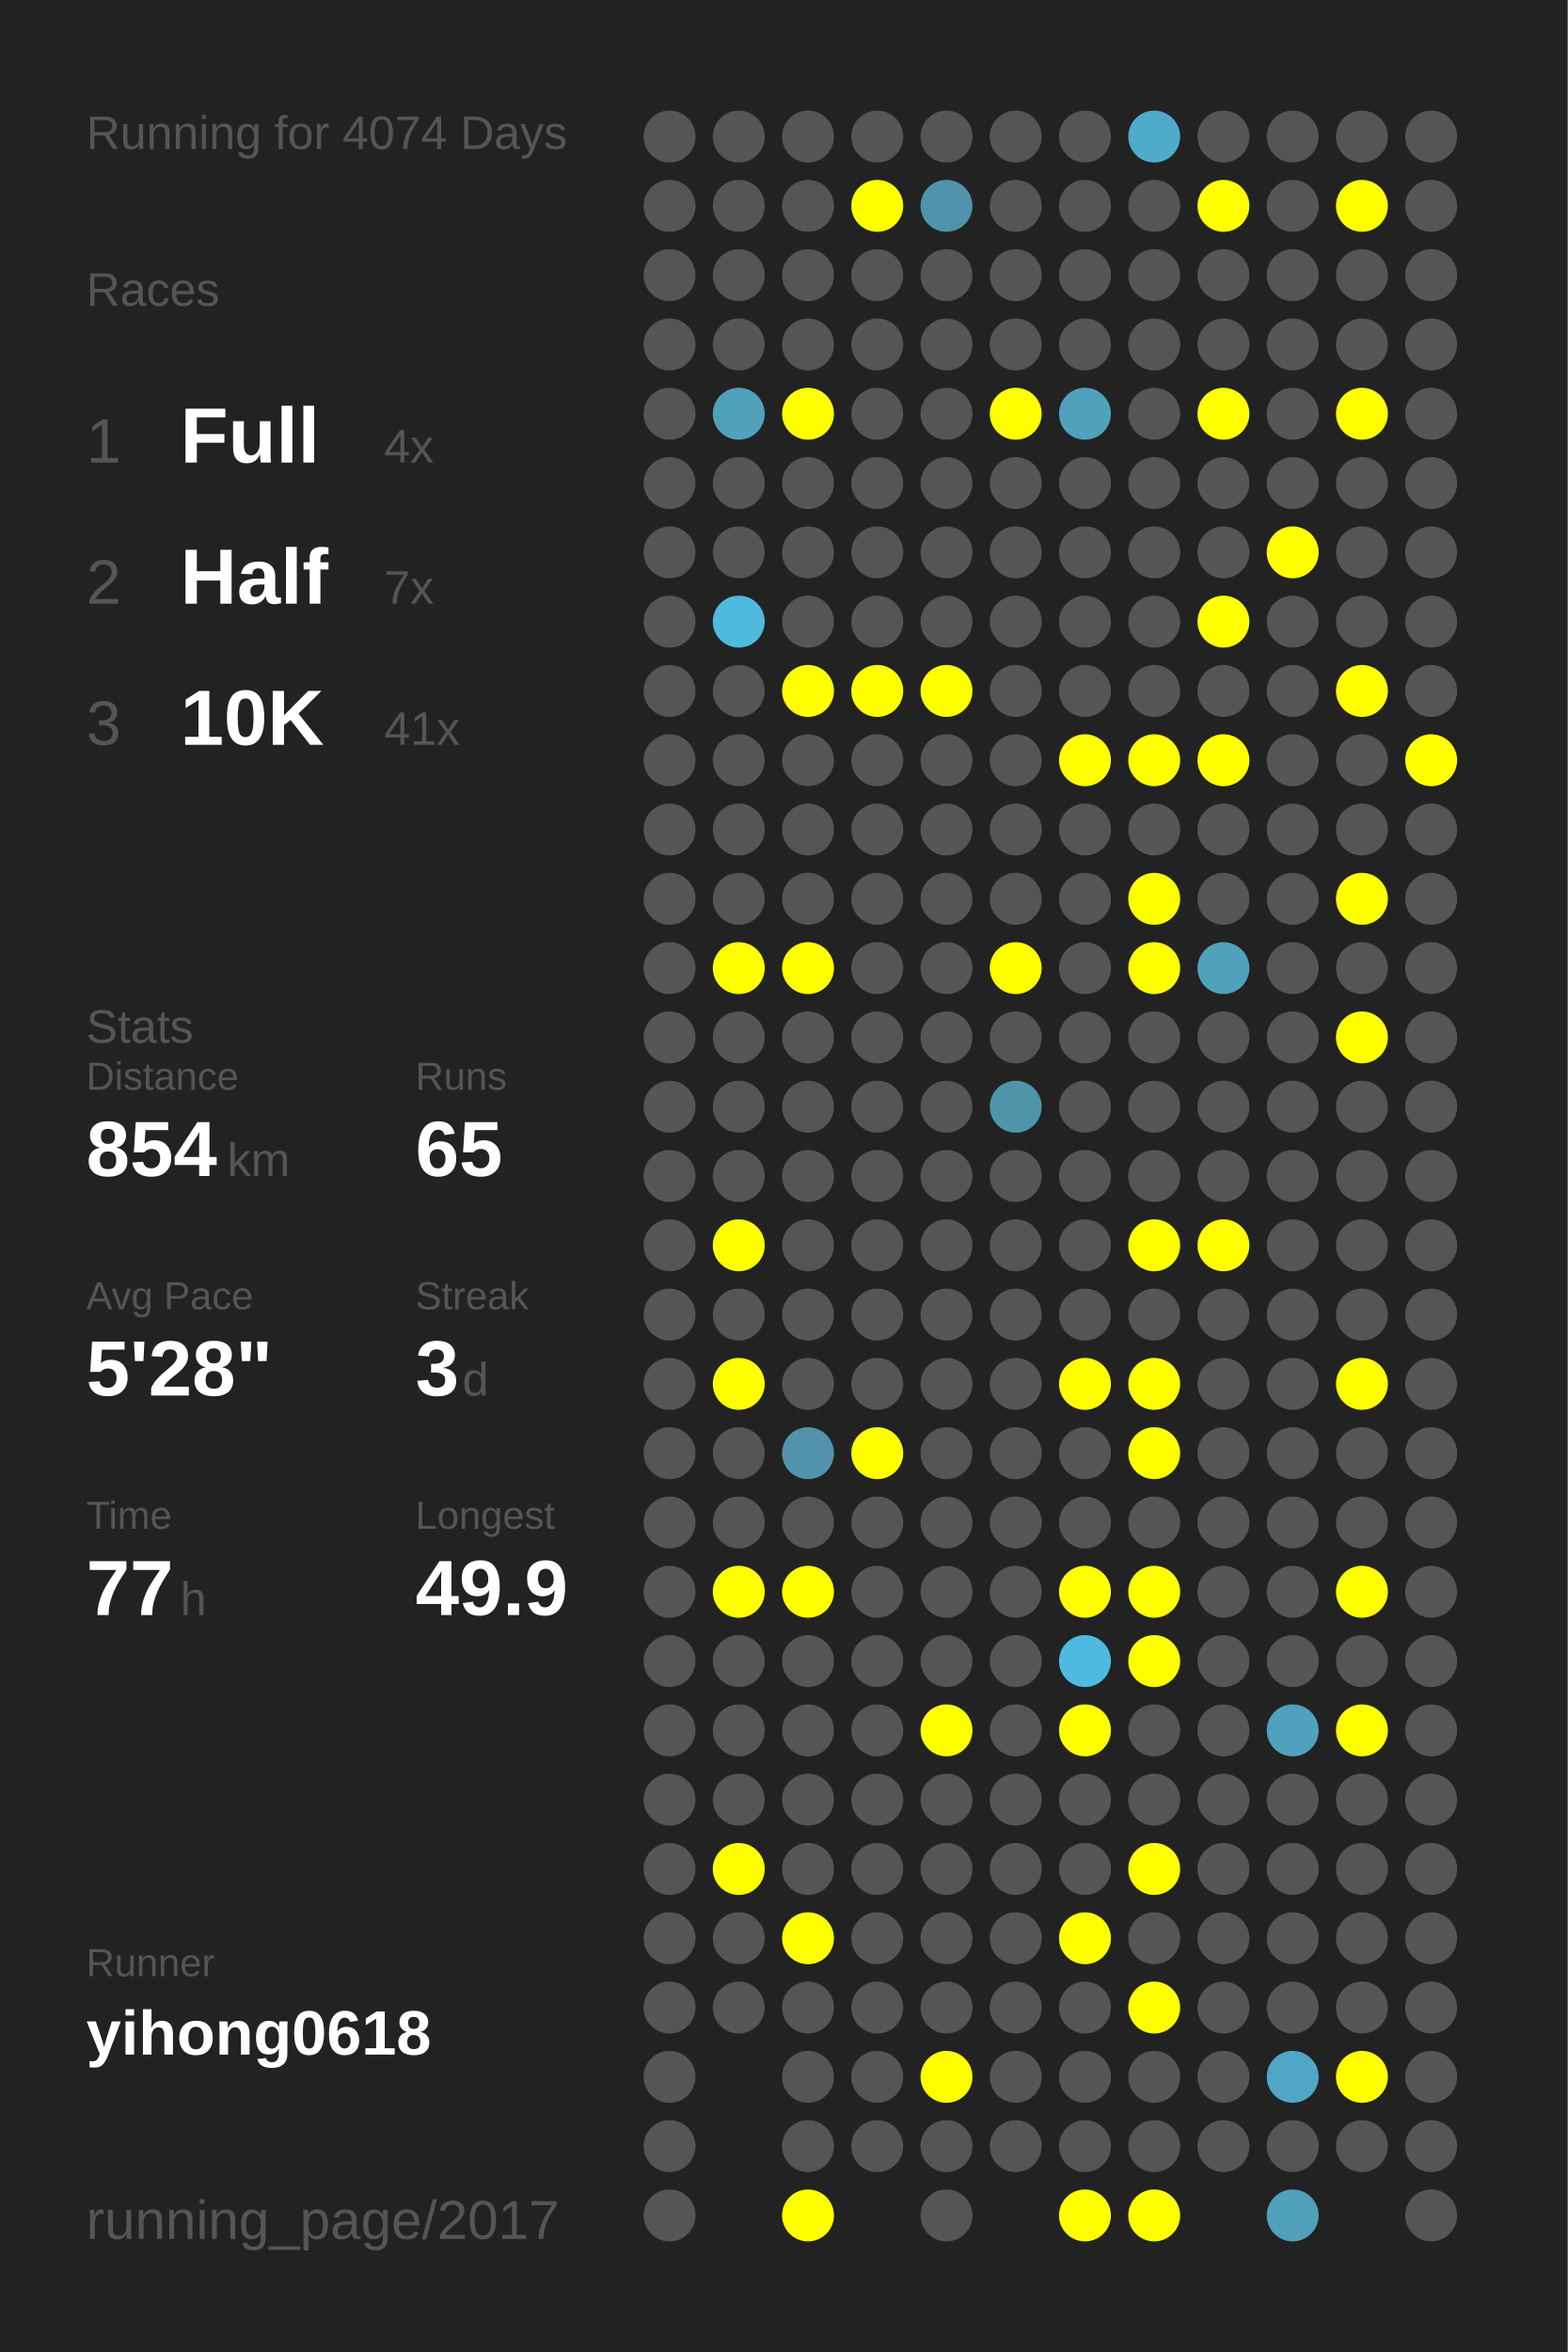
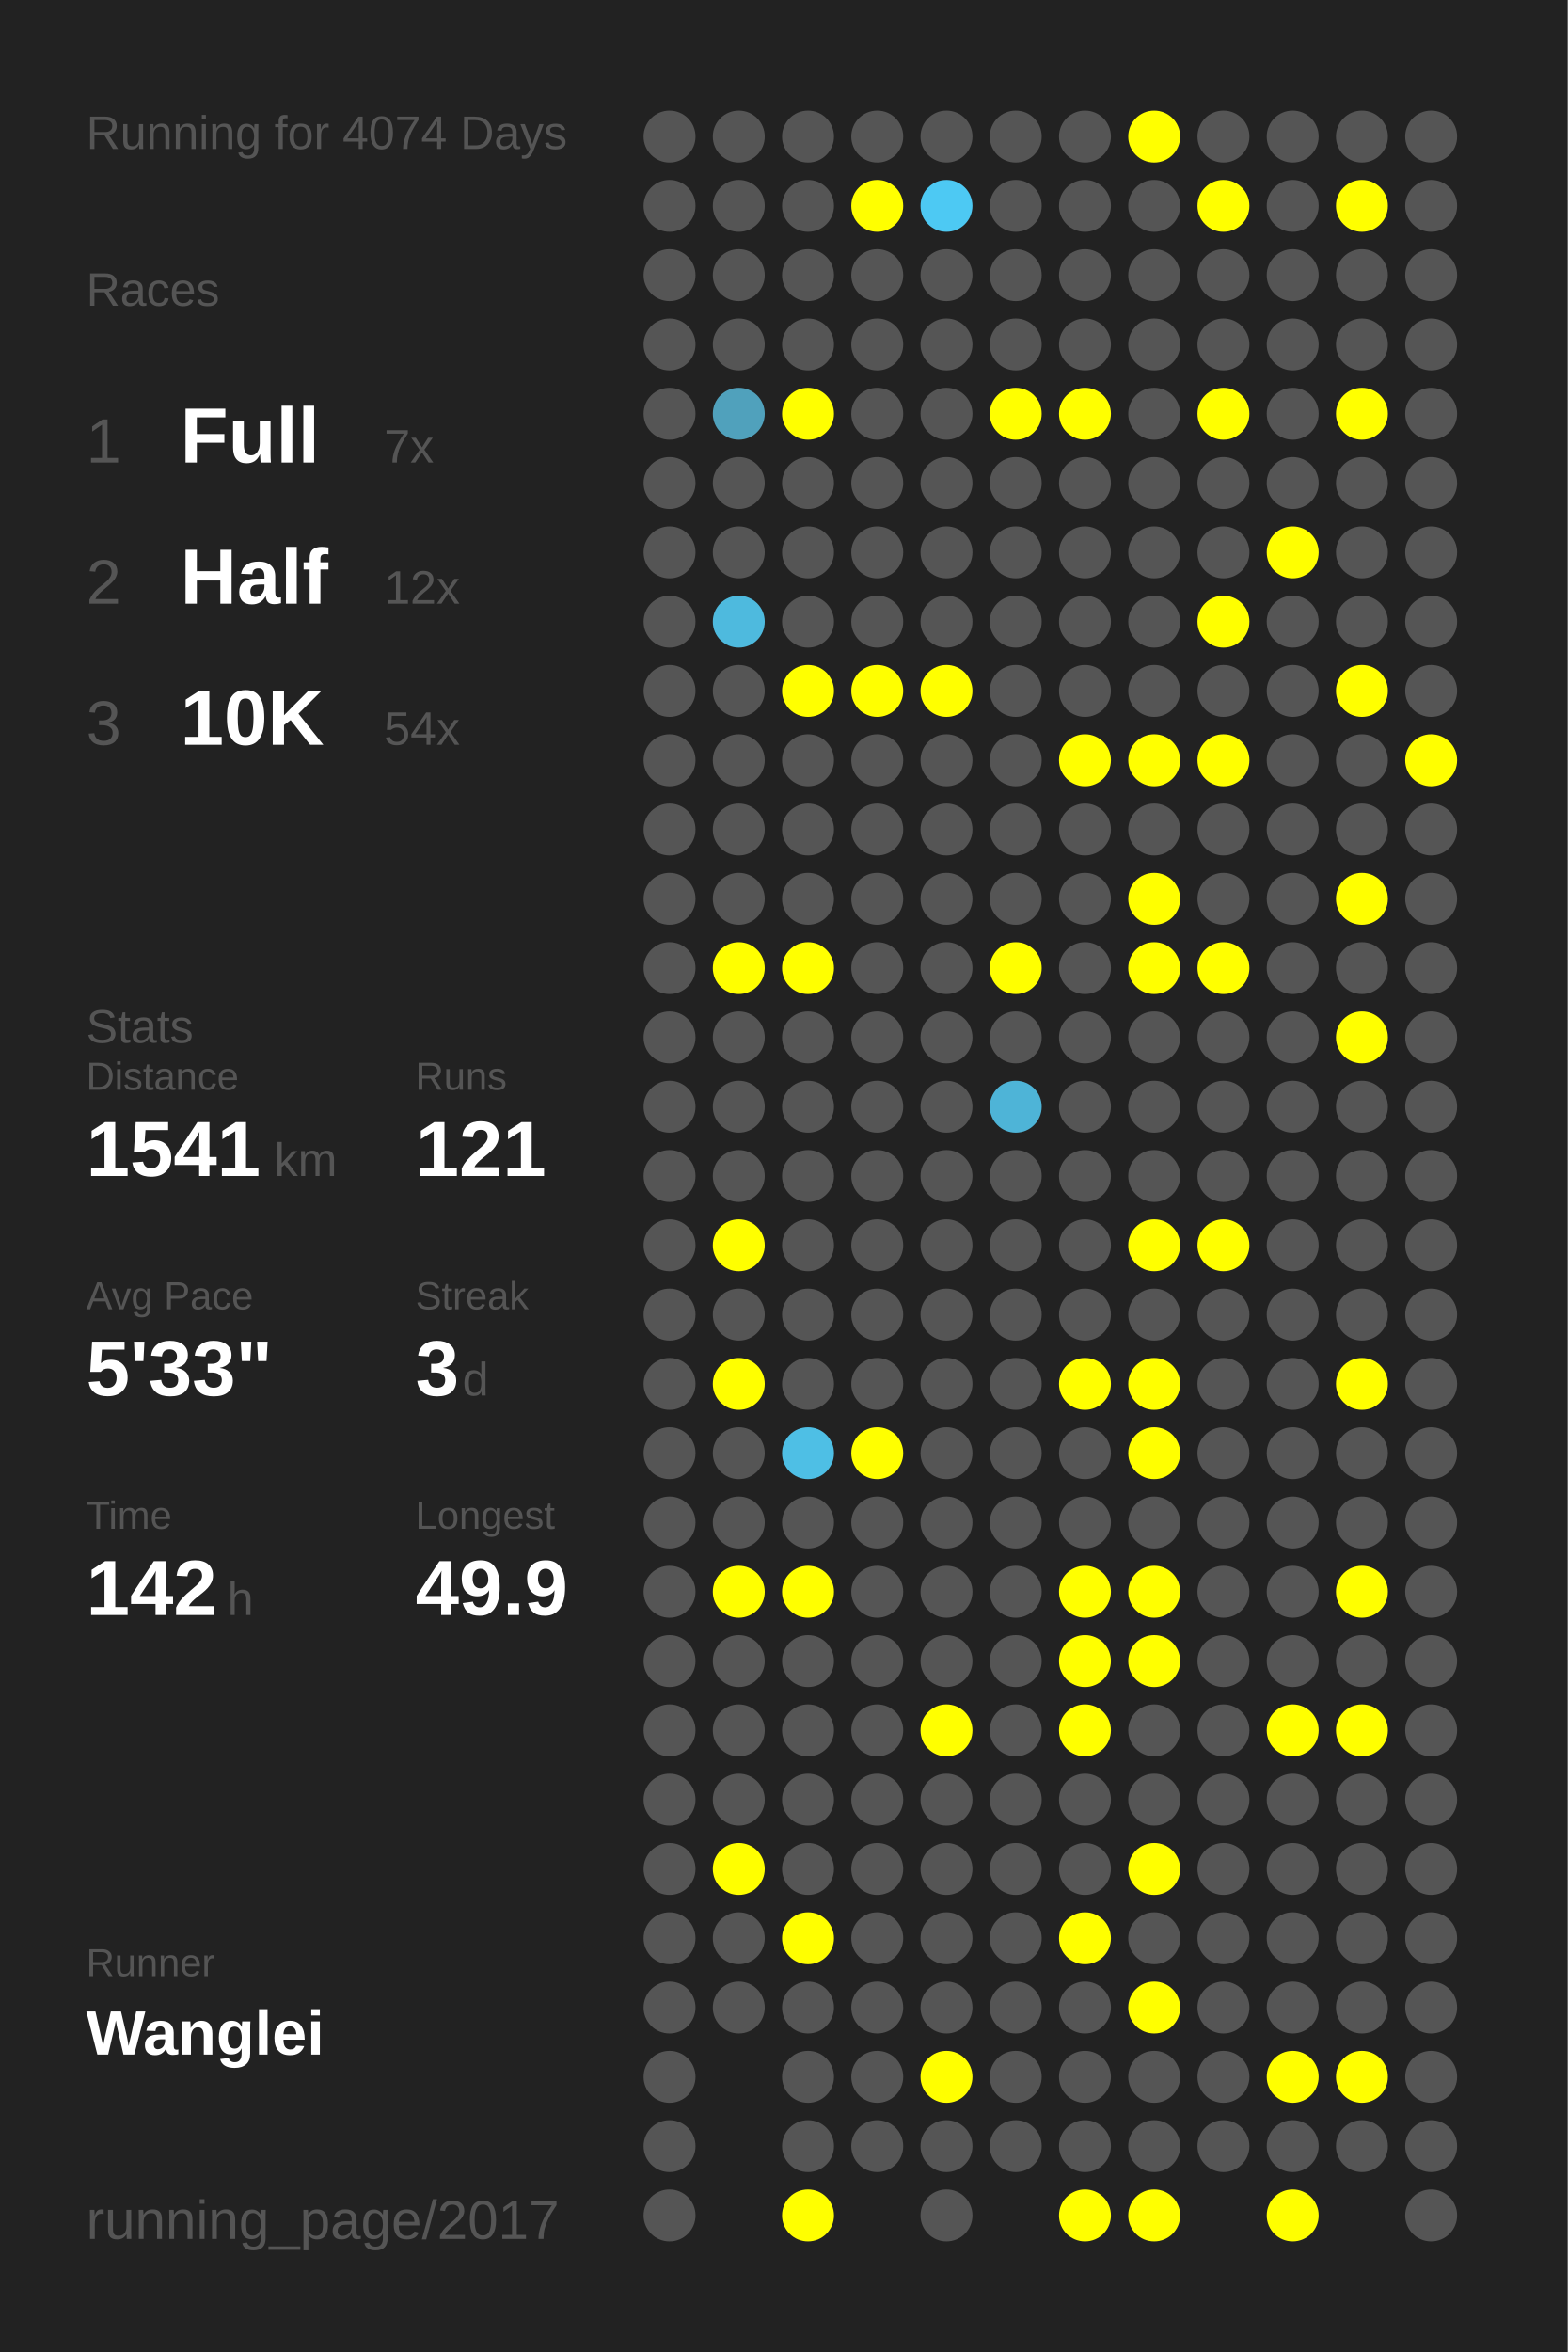
<svg xmlns="http://www.w3.org/2000/svg" baseProfile="full" height="300mm" version="1.1" viewBox="0,0,200,300" width="200mm">
  <defs />
  <rect fill="#222222" height="300" width="200" x="0" y="0" />
  <text fill="#555555" style="font-size:6px; font-family:Arial;" x="11" y="19">Running for 4074 Days</text>
  <text fill="#555555" style="font-size:6px; font-family:Arial;" x="11" y="39">Races</text>
  <text fill="#555555" style="font-size:8px; font-family:Arial;" x="11" y="59">1</text>
  <text fill="#FFFFFF" style="font-size:10px; font-family:Arial; font-weight:bold;" x="23" y="59">Full</text>
-   <text fill="#555555" style="font-size:6px; font-family:Arial;" x="49" y="59">4x</text>
+   <text fill="#555555" style="font-size:6px; font-family:Arial;" x="49" y="59">7x</text>
  <text fill="#555555" style="font-size:8px; font-family:Arial;" x="11" y="77">2</text>
  <text fill="#FFFFFF" style="font-size:10px; font-family:Arial; font-weight:bold;" x="23" y="77">Half</text>
-   <text fill="#555555" style="font-size:6px; font-family:Arial;" x="49" y="77">7x</text>
+   <text fill="#555555" style="font-size:6px; font-family:Arial;" x="49" y="77">12x</text>
  <text fill="#555555" style="font-size:8px; font-family:Arial;" x="11" y="95">3</text>
  <text fill="#FFFFFF" style="font-size:10px; font-family:Arial; font-weight:bold;" x="23" y="95">10K</text>
-   <text fill="#555555" style="font-size:6px; font-family:Arial;" x="49" y="95">41x</text>
+   <text fill="#555555" style="font-size:6px; font-family:Arial;" x="49" y="95">54x</text>
  <text fill="#555555" style="font-size:6px; font-family:Arial;" x="11" y="133">Stats</text>
  <text fill="#555555" style="font-size:5px; font-family:Arial;" x="11" y="139">Distance</text>
-   <text fill="#FFFFFF" style="font-size:10px; font-family:Arial; font-weight:bold;" x="11" y="150">854</text>
-   <text fill="#555555" style="font-size:6px; font-family:Arial;" x="29" y="150">km</text>
+   <text fill="#FFFFFF" style="font-size:10px; font-family:Arial; font-weight:bold;" x="11" y="150">1541</text>
+   <text fill="#555555" style="font-size:6px; font-family:Arial;" x="35" y="150">km</text>
  <text fill="#555555" style="font-size:5px; font-family:Arial;" x="53" y="139">Runs</text>
-   <text fill="#FFFFFF" style="font-size:10px; font-family:Arial; font-weight:bold;" x="53" y="150">65</text>
+   <text fill="#FFFFFF" style="font-size:10px; font-family:Arial; font-weight:bold;" x="53" y="150">121</text>
  <text fill="#555555" style="font-size:5px; font-family:Arial;" x="11" y="167">Avg Pace</text>
-   <text fill="#FFFFFF" style="font-size:10px; font-family:Arial; font-weight:bold;" x="11" y="178">5'28"</text>
+   <text fill="#FFFFFF" style="font-size:10px; font-family:Arial; font-weight:bold;" x="11" y="178">5'33"</text>
  <text fill="#555555" style="font-size:5px; font-family:Arial;" x="53" y="167">Streak</text>
  <text fill="#FFFFFF" style="font-size:10px; font-family:Arial; font-weight:bold;" x="53" y="178">3</text>
  <text fill="#555555" style="font-size:6px; font-family:Arial;" x="59" y="178">d</text>
  <text fill="#555555" style="font-size:5px; font-family:Arial;" x="11" y="195">Time</text>
-   <text fill="#FFFFFF" style="font-size:10px; font-family:Arial; font-weight:bold;" x="11" y="206">77</text>
-   <text fill="#555555" style="font-size:6px; font-family:Arial;" x="23" y="206">h</text>
+   <text fill="#FFFFFF" style="font-size:10px; font-family:Arial; font-weight:bold;" x="11" y="206">142</text>
+   <text fill="#555555" style="font-size:6px; font-family:Arial;" x="29" y="206">h</text>
  <text fill="#555555" style="font-size:5px; font-family:Arial;" x="53" y="195">Longest</text>
  <text fill="#FFFFFF" style="font-size:10px; font-family:Arial; font-weight:bold;" x="53" y="206">49.9</text>
  <text fill="#555555" style="font-size:5px; font-family:Arial;" x="11" y="252.065">Runner</text>
-   <text fill="#FFFFFF" style="font-size:8px; font-family:Arial; font-weight:bold;" x="11" y="262.065">yihong0618</text>
+   <text fill="#FFFFFF" style="font-size:8px; font-family:Arial; font-weight:bold;" x="11" y="262.065">Wanglei</text>
  <text fill="#555555" style="font-size:7px; font-family:Arial;" x="11" y="285.581">running_page/2017</text>
  <circle cx="85.417" cy="17.419" fill="#555555" r="3.312" />
  <circle cx="85.417" cy="26.258" fill="#555555" r="3.312" />
  <circle cx="85.417" cy="35.097" fill="#555555" r="3.312" />
  <circle cx="85.417" cy="43.935" fill="#555555" r="3.312" />
  <circle cx="85.417" cy="52.774" fill="#555555" r="3.312" />
  <circle cx="85.417" cy="61.613" fill="#555555" r="3.312" />
  <circle cx="85.417" cy="70.452" fill="#555555" r="3.312" />
  <circle cx="85.417" cy="79.29" fill="#555555" r="3.312" />
  <circle cx="85.417" cy="88.129" fill="#555555" r="3.312" />
  <circle cx="85.417" cy="96.968" fill="#555555" r="3.312" />
  <circle cx="85.417" cy="105.806" fill="#555555" r="3.312" />
  <circle cx="85.417" cy="114.645" fill="#555555" r="3.312" />
  <circle cx="85.417" cy="123.484" fill="#555555" r="3.312" />
  <circle cx="85.417" cy="132.323" fill="#555555" r="3.312" />
  <circle cx="85.417" cy="141.161" fill="#555555" r="3.312" />
  <circle cx="85.417" cy="150" fill="#555555" r="3.312" />
  <circle cx="85.417" cy="158.839" fill="#555555" r="3.312" />
  <circle cx="85.417" cy="167.677" fill="#555555" r="3.312" />
  <circle cx="85.417" cy="176.516" fill="#555555" r="3.312" />
  <circle cx="85.417" cy="185.355" fill="#555555" r="3.312" />
  <circle cx="85.417" cy="194.194" fill="#555555" r="3.312" />
  <circle cx="85.417" cy="203.032" fill="#555555" r="3.312" />
  <circle cx="85.417" cy="211.871" fill="#555555" r="3.312" />
  <circle cx="85.417" cy="220.71" fill="#555555" r="3.312" />
  <circle cx="85.417" cy="229.548" fill="#555555" r="3.312" />
  <circle cx="85.417" cy="238.387" fill="#555555" r="3.312" />
  <circle cx="85.417" cy="247.226" fill="#555555" r="3.312" />
  <circle cx="85.417" cy="256.065" fill="#555555" r="3.312" />
  <circle cx="85.417" cy="264.903" fill="#555555" r="3.312" />
  <circle cx="85.417" cy="273.742" fill="#555555" r="3.312" />
  <circle cx="85.417" cy="282.581" fill="#555555" r="3.312" />
  <circle cx="94.25" cy="17.419" fill="#555555" r="3.312" />
  <circle cx="94.25" cy="26.258" fill="#555555" r="3.312" />
  <circle cx="94.25" cy="35.097" fill="#555555" r="3.312" />
  <circle cx="94.25" cy="43.935" fill="#555555" r="3.312" />
  <circle cx="94.25" cy="52.774" fill="#50a1bc" r="3.312" />
  <circle cx="94.25" cy="61.613" fill="#555555" r="3.312" />
  <circle cx="94.25" cy="70.452" fill="#555555" r="3.312" />
  <circle cx="94.25" cy="79.29" fill="#4ebade" r="3.312" />
  <circle cx="94.25" cy="88.129" fill="#555555" r="3.312" />
  <circle cx="94.25" cy="96.968" fill="#555555" r="3.312" />
  <circle cx="94.25" cy="105.806" fill="#555555" r="3.312" />
  <circle cx="94.25" cy="114.645" fill="#555555" r="3.312" />
  <circle cx="94.25" cy="123.484" fill="#FFFF00" r="3.312" />
  <circle cx="94.25" cy="132.323" fill="#555555" r="3.312" />
  <circle cx="94.25" cy="141.161" fill="#555555" r="3.312" />
  <circle cx="94.25" cy="150" fill="#555555" r="3.312" />
  <circle cx="94.25" cy="158.839" fill="#FFFF00" r="3.312" />
  <circle cx="94.25" cy="167.677" fill="#555555" r="3.312" />
  <circle cx="94.25" cy="176.516" fill="#FFFF00" r="3.312" />
  <circle cx="94.25" cy="185.355" fill="#555555" r="3.312" />
  <circle cx="94.25" cy="194.194" fill="#555555" r="3.312" />
  <circle cx="94.25" cy="203.032" fill="#FFFF00" r="3.312" />
  <circle cx="94.25" cy="211.871" fill="#555555" r="3.312" />
  <circle cx="94.25" cy="220.71" fill="#555555" r="3.312" />
  <circle cx="94.25" cy="229.548" fill="#555555" r="3.312" />
  <circle cx="94.25" cy="238.387" fill="#FFFF00" r="3.312" />
  <circle cx="94.25" cy="247.226" fill="#555555" r="3.312" />
  <circle cx="94.25" cy="256.065" fill="#555555" r="3.312" />
  <circle cx="103.083" cy="17.419" fill="#555555" r="3.312" />
  <circle cx="103.083" cy="26.258" fill="#555555" r="3.312" />
  <circle cx="103.083" cy="35.097" fill="#555555" r="3.312" />
  <circle cx="103.083" cy="43.935" fill="#555555" r="3.312" />
  <circle cx="103.083" cy="52.774" fill="#FFFF00" r="3.312" />
  <circle cx="103.083" cy="61.613" fill="#555555" r="3.312" />
  <circle cx="103.083" cy="70.452" fill="#555555" r="3.312" />
  <circle cx="103.083" cy="79.29" fill="#555555" r="3.312" />
  <circle cx="103.083" cy="88.129" fill="#FFFF00" r="3.312" />
  <circle cx="103.083" cy="96.968" fill="#555555" r="3.312" />
  <circle cx="103.083" cy="105.806" fill="#555555" r="3.312" />
  <circle cx="103.083" cy="114.645" fill="#555555" r="3.312" />
  <circle cx="103.083" cy="123.484" fill="#FFFF00" r="3.312" />
  <circle cx="103.083" cy="132.323" fill="#555555" r="3.312" />
  <circle cx="103.083" cy="141.161" fill="#555555" r="3.312" />
  <circle cx="103.083" cy="150" fill="#555555" r="3.312" />
  <circle cx="103.083" cy="158.839" fill="#555555" r="3.312" />
  <circle cx="103.083" cy="167.677" fill="#555555" r="3.312" />
  <circle cx="103.083" cy="176.516" fill="#555555" r="3.312" />
-   <circle cx="103.083" cy="185.355" fill="#5093aa" r="3.312" />
+   <circle cx="103.083" cy="185.355" fill="#4ebfe5" r="3.312" />
  <circle cx="103.083" cy="194.194" fill="#555555" r="3.312" />
  <circle cx="103.083" cy="203.032" fill="#FFFF00" r="3.312" />
  <circle cx="103.083" cy="211.871" fill="#555555" r="3.312" />
  <circle cx="103.083" cy="220.71" fill="#555555" r="3.312" />
  <circle cx="103.083" cy="229.548" fill="#555555" r="3.312" />
  <circle cx="103.083" cy="238.387" fill="#555555" r="3.312" />
  <circle cx="103.083" cy="247.226" fill="#FFFF00" r="3.312" />
  <circle cx="103.083" cy="256.065" fill="#555555" r="3.312" />
  <circle cx="103.083" cy="264.903" fill="#555555" r="3.312" />
  <circle cx="103.083" cy="273.742" fill="#555555" r="3.312" />
  <circle cx="103.083" cy="282.581" fill="#FFFF00" r="3.312" />
  <circle cx="111.917" cy="17.419" fill="#555555" r="3.312" />
  <circle cx="111.917" cy="26.258" fill="#FFFF00" r="3.312" />
  <circle cx="111.917" cy="35.097" fill="#555555" r="3.312" />
  <circle cx="111.917" cy="43.935" fill="#555555" r="3.312" />
  <circle cx="111.917" cy="52.774" fill="#555555" r="3.312" />
  <circle cx="111.917" cy="61.613" fill="#555555" r="3.312" />
  <circle cx="111.917" cy="70.452" fill="#555555" r="3.312" />
  <circle cx="111.917" cy="79.29" fill="#555555" r="3.312" />
  <circle cx="111.917" cy="88.129" fill="#FFFF00" r="3.312" />
  <circle cx="111.917" cy="96.968" fill="#555555" r="3.312" />
  <circle cx="111.917" cy="105.806" fill="#555555" r="3.312" />
  <circle cx="111.917" cy="114.645" fill="#555555" r="3.312" />
  <circle cx="111.917" cy="123.484" fill="#555555" r="3.312" />
  <circle cx="111.917" cy="132.323" fill="#555555" r="3.312" />
  <circle cx="111.917" cy="141.161" fill="#555555" r="3.312" />
  <circle cx="111.917" cy="150" fill="#555555" r="3.312" />
  <circle cx="111.917" cy="158.839" fill="#555555" r="3.312" />
  <circle cx="111.917" cy="167.677" fill="#555555" r="3.312" />
  <circle cx="111.917" cy="176.516" fill="#555555" r="3.312" />
  <circle cx="111.917" cy="185.355" fill="#FFFF00" r="3.312" />
  <circle cx="111.917" cy="194.194" fill="#555555" r="3.312" />
  <circle cx="111.917" cy="203.032" fill="#555555" r="3.312" />
  <circle cx="111.917" cy="211.871" fill="#555555" r="3.312" />
  <circle cx="111.917" cy="220.71" fill="#555555" r="3.312" />
  <circle cx="111.917" cy="229.548" fill="#555555" r="3.312" />
  <circle cx="111.917" cy="238.387" fill="#555555" r="3.312" />
  <circle cx="111.917" cy="247.226" fill="#555555" r="3.312" />
  <circle cx="111.917" cy="256.065" fill="#555555" r="3.312" />
  <circle cx="111.917" cy="264.903" fill="#555555" r="3.312" />
  <circle cx="111.917" cy="273.742" fill="#555555" r="3.312" />
  <circle cx="120.75" cy="17.419" fill="#555555" r="3.312" />
-   <circle cx="120.75" cy="26.258" fill="#5093aa" r="3.312" />
+   <circle cx="120.75" cy="26.258" fill="#4dc9f3" r="3.312" />
  <circle cx="120.75" cy="35.097" fill="#555555" r="3.312" />
  <circle cx="120.75" cy="43.935" fill="#555555" r="3.312" />
  <circle cx="120.75" cy="52.774" fill="#555555" r="3.312" />
  <circle cx="120.75" cy="61.613" fill="#555555" r="3.312" />
  <circle cx="120.75" cy="70.452" fill="#555555" r="3.312" />
  <circle cx="120.75" cy="79.29" fill="#555555" r="3.312" />
  <circle cx="120.75" cy="88.129" fill="#FFFF00" r="3.312" />
  <circle cx="120.75" cy="96.968" fill="#555555" r="3.312" />
  <circle cx="120.75" cy="105.806" fill="#555555" r="3.312" />
  <circle cx="120.75" cy="114.645" fill="#555555" r="3.312" />
  <circle cx="120.75" cy="123.484" fill="#555555" r="3.312" />
  <circle cx="120.75" cy="132.323" fill="#555555" r="3.312" />
  <circle cx="120.75" cy="141.161" fill="#555555" r="3.312" />
  <circle cx="120.75" cy="150" fill="#555555" r="3.312" />
  <circle cx="120.75" cy="158.839" fill="#555555" r="3.312" />
  <circle cx="120.75" cy="167.677" fill="#555555" r="3.312" />
  <circle cx="120.75" cy="176.516" fill="#555555" r="3.312" />
  <circle cx="120.75" cy="185.355" fill="#555555" r="3.312" />
  <circle cx="120.75" cy="194.194" fill="#555555" r="3.312" />
  <circle cx="120.75" cy="203.032" fill="#555555" r="3.312" />
  <circle cx="120.75" cy="211.871" fill="#555555" r="3.312" />
  <circle cx="120.75" cy="220.71" fill="#FFFF00" r="3.312" />
  <circle cx="120.75" cy="229.548" fill="#555555" r="3.312" />
  <circle cx="120.75" cy="238.387" fill="#555555" r="3.312" />
  <circle cx="120.75" cy="247.226" fill="#555555" r="3.312" />
  <circle cx="120.75" cy="256.065" fill="#555555" r="3.312" />
  <circle cx="120.75" cy="264.903" fill="#FFFF00" r="3.312" />
  <circle cx="120.75" cy="273.742" fill="#555555" r="3.312" />
  <circle cx="120.75" cy="282.581" fill="#555555" r="3.312" />
  <circle cx="129.583" cy="17.419" fill="#555555" r="3.312" />
  <circle cx="129.583" cy="26.258" fill="#555555" r="3.312" />
  <circle cx="129.583" cy="35.097" fill="#555555" r="3.312" />
  <circle cx="129.583" cy="43.935" fill="#555555" r="3.312" />
  <circle cx="129.583" cy="52.774" fill="#FFFF00" r="3.312" />
  <circle cx="129.583" cy="61.613" fill="#555555" r="3.312" />
  <circle cx="129.583" cy="70.452" fill="#555555" r="3.312" />
  <circle cx="129.583" cy="79.29" fill="#555555" r="3.312" />
  <circle cx="129.583" cy="88.129" fill="#555555" r="3.312" />
  <circle cx="129.583" cy="96.968" fill="#555555" r="3.312" />
  <circle cx="129.583" cy="105.806" fill="#555555" r="3.312" />
  <circle cx="129.583" cy="114.645" fill="#555555" r="3.312" />
  <circle cx="129.583" cy="123.484" fill="#FFFF00" r="3.312" />
  <circle cx="129.583" cy="132.323" fill="#555555" r="3.312" />
-   <circle cx="129.583" cy="141.161" fill="#5094aa" r="3.312" />
+   <circle cx="129.583" cy="141.161" fill="#4eb4d7" r="3.312" />
  <circle cx="129.583" cy="150" fill="#555555" r="3.312" />
  <circle cx="129.583" cy="158.839" fill="#555555" r="3.312" />
  <circle cx="129.583" cy="167.677" fill="#555555" r="3.312" />
  <circle cx="129.583" cy="176.516" fill="#555555" r="3.312" />
  <circle cx="129.583" cy="185.355" fill="#555555" r="3.312" />
  <circle cx="129.583" cy="194.194" fill="#555555" r="3.312" />
  <circle cx="129.583" cy="203.032" fill="#555555" r="3.312" />
  <circle cx="129.583" cy="211.871" fill="#555555" r="3.312" />
  <circle cx="129.583" cy="220.71" fill="#555555" r="3.312" />
  <circle cx="129.583" cy="229.548" fill="#555555" r="3.312" />
  <circle cx="129.583" cy="238.387" fill="#555555" r="3.312" />
  <circle cx="129.583" cy="247.226" fill="#555555" r="3.312" />
  <circle cx="129.583" cy="256.065" fill="#555555" r="3.312" />
  <circle cx="129.583" cy="264.903" fill="#555555" r="3.312" />
  <circle cx="129.583" cy="273.742" fill="#555555" r="3.312" />
  <circle cx="138.417" cy="17.419" fill="#555555" r="3.312" />
  <circle cx="138.417" cy="26.258" fill="#555555" r="3.312" />
  <circle cx="138.417" cy="35.097" fill="#555555" r="3.312" />
  <circle cx="138.417" cy="43.935" fill="#555555" r="3.312" />
-   <circle cx="138.417" cy="52.774" fill="#50a1bc" r="3.312" />
+   <circle cx="138.417" cy="52.774" fill="#FFFF00" r="3.312" />
  <circle cx="138.417" cy="61.613" fill="#555555" r="3.312" />
  <circle cx="138.417" cy="70.452" fill="#555555" r="3.312" />
  <circle cx="138.417" cy="79.29" fill="#555555" r="3.312" />
  <circle cx="138.417" cy="88.129" fill="#555555" r="3.312" />
  <circle cx="138.417" cy="96.968" fill="#FFFF00" r="3.312" />
  <circle cx="138.417" cy="105.806" fill="#555555" r="3.312" />
  <circle cx="138.417" cy="114.645" fill="#555555" r="3.312" />
  <circle cx="138.417" cy="123.484" fill="#555555" r="3.312" />
  <circle cx="138.417" cy="132.323" fill="#555555" r="3.312" />
  <circle cx="138.417" cy="141.161" fill="#555555" r="3.312" />
  <circle cx="138.417" cy="150" fill="#555555" r="3.312" />
  <circle cx="138.417" cy="158.839" fill="#555555" r="3.312" />
  <circle cx="138.417" cy="167.677" fill="#555555" r="3.312" />
  <circle cx="138.417" cy="176.516" fill="#FFFF00" r="3.312" />
  <circle cx="138.417" cy="185.355" fill="#555555" r="3.312" />
  <circle cx="138.417" cy="194.194" fill="#555555" r="3.312" />
  <circle cx="138.417" cy="203.032" fill="#FFFF00" r="3.312" />
-   <circle cx="138.417" cy="211.871" fill="#4ebadf" r="3.312" />
+   <circle cx="138.417" cy="211.871" fill="#FFFF00" r="3.312" />
  <circle cx="138.417" cy="220.71" fill="#FFFF00" r="3.312" />
  <circle cx="138.417" cy="229.548" fill="#555555" r="3.312" />
  <circle cx="138.417" cy="238.387" fill="#555555" r="3.312" />
  <circle cx="138.417" cy="247.226" fill="#FFFF00" r="3.312" />
  <circle cx="138.417" cy="256.065" fill="#555555" r="3.312" />
  <circle cx="138.417" cy="264.903" fill="#555555" r="3.312" />
  <circle cx="138.417" cy="273.742" fill="#555555" r="3.312" />
  <circle cx="138.417" cy="282.581" fill="#FFFF00" r="3.312" />
-   <circle cx="147.25" cy="17.419" fill="#4fabca" r="3.312" />
+   <circle cx="147.25" cy="17.419" fill="#FFFF00" r="3.312" />
  <circle cx="147.25" cy="26.258" fill="#555555" r="3.312" />
  <circle cx="147.25" cy="35.097" fill="#555555" r="3.312" />
  <circle cx="147.25" cy="43.935" fill="#555555" r="3.312" />
  <circle cx="147.25" cy="52.774" fill="#555555" r="3.312" />
  <circle cx="147.25" cy="61.613" fill="#555555" r="3.312" />
  <circle cx="147.25" cy="70.452" fill="#555555" r="3.312" />
  <circle cx="147.25" cy="79.29" fill="#555555" r="3.312" />
  <circle cx="147.25" cy="88.129" fill="#555555" r="3.312" />
  <circle cx="147.25" cy="96.968" fill="#FFFF00" r="3.312" />
  <circle cx="147.25" cy="105.806" fill="#555555" r="3.312" />
  <circle cx="147.25" cy="114.645" fill="#FFFF00" r="3.312" />
  <circle cx="147.25" cy="123.484" fill="#FFFF00" r="3.312" />
  <circle cx="147.25" cy="132.323" fill="#555555" r="3.312" />
  <circle cx="147.25" cy="141.161" fill="#555555" r="3.312" />
  <circle cx="147.25" cy="150" fill="#555555" r="3.312" />
  <circle cx="147.25" cy="158.839" fill="#FFFF00" r="3.312" />
  <circle cx="147.25" cy="167.677" fill="#555555" r="3.312" />
  <circle cx="147.25" cy="176.516" fill="#FFFF00" r="3.312" />
  <circle cx="147.25" cy="185.355" fill="#FFFF00" r="3.312" />
  <circle cx="147.25" cy="194.194" fill="#555555" r="3.312" />
  <circle cx="147.25" cy="203.032" fill="#FFFF00" r="3.312" />
  <circle cx="147.25" cy="211.871" fill="#FFFF00" r="3.312" />
  <circle cx="147.25" cy="220.71" fill="#555555" r="3.312" />
  <circle cx="147.25" cy="229.548" fill="#555555" r="3.312" />
  <circle cx="147.25" cy="238.387" fill="#FFFF00" r="3.312" />
  <circle cx="147.25" cy="247.226" fill="#555555" r="3.312" />
  <circle cx="147.25" cy="256.065" fill="#FFFF00" r="3.312" />
  <circle cx="147.25" cy="264.903" fill="#555555" r="3.312" />
  <circle cx="147.25" cy="273.742" fill="#555555" r="3.312" />
  <circle cx="147.25" cy="282.581" fill="#FFFF00" r="3.312" />
  <circle cx="156.083" cy="17.419" fill="#555555" r="3.312" />
  <circle cx="156.083" cy="26.258" fill="#FFFF00" r="3.312" />
  <circle cx="156.083" cy="35.097" fill="#555555" r="3.312" />
  <circle cx="156.083" cy="43.935" fill="#555555" r="3.312" />
  <circle cx="156.083" cy="52.774" fill="#FFFF00" r="3.312" />
  <circle cx="156.083" cy="61.613" fill="#555555" r="3.312" />
  <circle cx="156.083" cy="70.452" fill="#555555" r="3.312" />
  <circle cx="156.083" cy="79.29" fill="#FFFF00" r="3.312" />
  <circle cx="156.083" cy="88.129" fill="#555555" r="3.312" />
  <circle cx="156.083" cy="96.968" fill="#FFFF00" r="3.312" />
  <circle cx="156.083" cy="105.806" fill="#555555" r="3.312" />
  <circle cx="156.083" cy="114.645" fill="#555555" r="3.312" />
-   <circle cx="156.083" cy="123.484" fill="#50a1bc" r="3.312" />
+   <circle cx="156.083" cy="123.484" fill="#FFFF00" r="3.312" />
  <circle cx="156.083" cy="132.323" fill="#555555" r="3.312" />
  <circle cx="156.083" cy="141.161" fill="#555555" r="3.312" />
  <circle cx="156.083" cy="150" fill="#555555" r="3.312" />
  <circle cx="156.083" cy="158.839" fill="#FFFF00" r="3.312" />
  <circle cx="156.083" cy="167.677" fill="#555555" r="3.312" />
  <circle cx="156.083" cy="176.516" fill="#555555" r="3.312" />
  <circle cx="156.083" cy="185.355" fill="#555555" r="3.312" />
  <circle cx="156.083" cy="194.194" fill="#555555" r="3.312" />
  <circle cx="156.083" cy="203.032" fill="#555555" r="3.312" />
  <circle cx="156.083" cy="211.871" fill="#555555" r="3.312" />
  <circle cx="156.083" cy="220.71" fill="#555555" r="3.312" />
  <circle cx="156.083" cy="229.548" fill="#555555" r="3.312" />
  <circle cx="156.083" cy="238.387" fill="#555555" r="3.312" />
  <circle cx="156.083" cy="247.226" fill="#555555" r="3.312" />
  <circle cx="156.083" cy="256.065" fill="#555555" r="3.312" />
  <circle cx="156.083" cy="264.903" fill="#555555" r="3.312" />
  <circle cx="156.083" cy="273.742" fill="#555555" r="3.312" />
  <circle cx="164.917" cy="17.419" fill="#555555" r="3.312" />
  <circle cx="164.917" cy="26.258" fill="#555555" r="3.312" />
  <circle cx="164.917" cy="35.097" fill="#555555" r="3.312" />
  <circle cx="164.917" cy="43.935" fill="#555555" r="3.312" />
  <circle cx="164.917" cy="52.774" fill="#555555" r="3.312" />
  <circle cx="164.917" cy="61.613" fill="#555555" r="3.312" />
  <circle cx="164.917" cy="70.452" fill="#FFFF00" r="3.312" />
  <circle cx="164.917" cy="79.29" fill="#555555" r="3.312" />
  <circle cx="164.917" cy="88.129" fill="#555555" r="3.312" />
  <circle cx="164.917" cy="96.968" fill="#555555" r="3.312" />
  <circle cx="164.917" cy="105.806" fill="#555555" r="3.312" />
  <circle cx="164.917" cy="114.645" fill="#555555" r="3.312" />
  <circle cx="164.917" cy="123.484" fill="#555555" r="3.312" />
  <circle cx="164.917" cy="132.323" fill="#555555" r="3.312" />
  <circle cx="164.917" cy="141.161" fill="#555555" r="3.312" />
  <circle cx="164.917" cy="150" fill="#555555" r="3.312" />
  <circle cx="164.917" cy="158.839" fill="#555555" r="3.312" />
  <circle cx="164.917" cy="167.677" fill="#555555" r="3.312" />
  <circle cx="164.917" cy="176.516" fill="#555555" r="3.312" />
  <circle cx="164.917" cy="185.355" fill="#555555" r="3.312" />
  <circle cx="164.917" cy="194.194" fill="#555555" r="3.312" />
  <circle cx="164.917" cy="203.032" fill="#555555" r="3.312" />
  <circle cx="164.917" cy="211.871" fill="#555555" r="3.312" />
-   <circle cx="164.917" cy="220.71" fill="#50a1bd" r="3.312" />
+   <circle cx="164.917" cy="220.71" fill="#FFFF00" r="3.312" />
  <circle cx="164.917" cy="229.548" fill="#555555" r="3.312" />
  <circle cx="164.917" cy="238.387" fill="#555555" r="3.312" />
  <circle cx="164.917" cy="247.226" fill="#555555" r="3.312" />
  <circle cx="164.917" cy="256.065" fill="#555555" r="3.312" />
-   <circle cx="164.917" cy="264.903" fill="#4fa7c5" r="3.312" />
+   <circle cx="164.917" cy="264.903" fill="#FFFF00" r="3.312" />
  <circle cx="164.917" cy="273.742" fill="#555555" r="3.312" />
-   <circle cx="164.917" cy="282.581" fill="#50a0bb" r="3.312" />
+   <circle cx="164.917" cy="282.581" fill="#FFFF00" r="3.312" />
  <circle cx="173.75" cy="17.419" fill="#555555" r="3.312" />
  <circle cx="173.75" cy="26.258" fill="#FFFF00" r="3.312" />
  <circle cx="173.75" cy="35.097" fill="#555555" r="3.312" />
  <circle cx="173.75" cy="43.935" fill="#555555" r="3.312" />
  <circle cx="173.75" cy="52.774" fill="#FFFF00" r="3.312" />
  <circle cx="173.75" cy="61.613" fill="#555555" r="3.312" />
  <circle cx="173.75" cy="70.452" fill="#555555" r="3.312" />
  <circle cx="173.75" cy="79.29" fill="#555555" r="3.312" />
  <circle cx="173.75" cy="88.129" fill="#FFFF00" r="3.312" />
  <circle cx="173.75" cy="96.968" fill="#555555" r="3.312" />
  <circle cx="173.75" cy="105.806" fill="#555555" r="3.312" />
  <circle cx="173.75" cy="114.645" fill="#FFFF00" r="3.312" />
  <circle cx="173.75" cy="123.484" fill="#555555" r="3.312" />
  <circle cx="173.75" cy="132.323" fill="#FFFF00" r="3.312" />
  <circle cx="173.75" cy="141.161" fill="#555555" r="3.312" />
  <circle cx="173.75" cy="150" fill="#555555" r="3.312" />
  <circle cx="173.75" cy="158.839" fill="#555555" r="3.312" />
  <circle cx="173.75" cy="167.677" fill="#555555" r="3.312" />
  <circle cx="173.75" cy="176.516" fill="#FFFF00" r="3.312" />
  <circle cx="173.75" cy="185.355" fill="#555555" r="3.312" />
  <circle cx="173.75" cy="194.194" fill="#555555" r="3.312" />
  <circle cx="173.75" cy="203.032" fill="#FFFF00" r="3.312" />
  <circle cx="173.75" cy="211.871" fill="#555555" r="3.312" />
  <circle cx="173.75" cy="220.71" fill="#FFFF00" r="3.312" />
  <circle cx="173.75" cy="229.548" fill="#555555" r="3.312" />
  <circle cx="173.75" cy="238.387" fill="#555555" r="3.312" />
  <circle cx="173.75" cy="247.226" fill="#555555" r="3.312" />
  <circle cx="173.75" cy="256.065" fill="#555555" r="3.312" />
  <circle cx="173.75" cy="264.903" fill="#FFFF00" r="3.312" />
  <circle cx="173.75" cy="273.742" fill="#555555" r="3.312" />
  <circle cx="182.583" cy="17.419" fill="#555555" r="3.312" />
  <circle cx="182.583" cy="26.258" fill="#555555" r="3.312" />
  <circle cx="182.583" cy="35.097" fill="#555555" r="3.312" />
  <circle cx="182.583" cy="43.935" fill="#555555" r="3.312" />
  <circle cx="182.583" cy="52.774" fill="#555555" r="3.312" />
  <circle cx="182.583" cy="61.613" fill="#555555" r="3.312" />
  <circle cx="182.583" cy="70.452" fill="#555555" r="3.312" />
  <circle cx="182.583" cy="79.29" fill="#555555" r="3.312" />
  <circle cx="182.583" cy="88.129" fill="#555555" r="3.312" />
  <circle cx="182.583" cy="96.968" fill="#FFFF00" r="3.312" />
  <circle cx="182.583" cy="105.806" fill="#555555" r="3.312" />
  <circle cx="182.583" cy="114.645" fill="#555555" r="3.312" />
  <circle cx="182.583" cy="123.484" fill="#555555" r="3.312" />
  <circle cx="182.583" cy="132.323" fill="#555555" r="3.312" />
  <circle cx="182.583" cy="141.161" fill="#555555" r="3.312" />
  <circle cx="182.583" cy="150" fill="#555555" r="3.312" />
  <circle cx="182.583" cy="158.839" fill="#555555" r="3.312" />
  <circle cx="182.583" cy="167.677" fill="#555555" r="3.312" />
  <circle cx="182.583" cy="176.516" fill="#555555" r="3.312" />
  <circle cx="182.583" cy="185.355" fill="#555555" r="3.312" />
  <circle cx="182.583" cy="194.194" fill="#555555" r="3.312" />
  <circle cx="182.583" cy="203.032" fill="#555555" r="3.312" />
  <circle cx="182.583" cy="211.871" fill="#555555" r="3.312" />
  <circle cx="182.583" cy="220.71" fill="#555555" r="3.312" />
  <circle cx="182.583" cy="229.548" fill="#555555" r="3.312" />
  <circle cx="182.583" cy="238.387" fill="#555555" r="3.312" />
  <circle cx="182.583" cy="247.226" fill="#555555" r="3.312" />
  <circle cx="182.583" cy="256.065" fill="#555555" r="3.312" />
  <circle cx="182.583" cy="264.903" fill="#555555" r="3.312" />
  <circle cx="182.583" cy="273.742" fill="#555555" r="3.312" />
  <circle cx="182.583" cy="282.581" fill="#555555" r="3.312" />
</svg>
